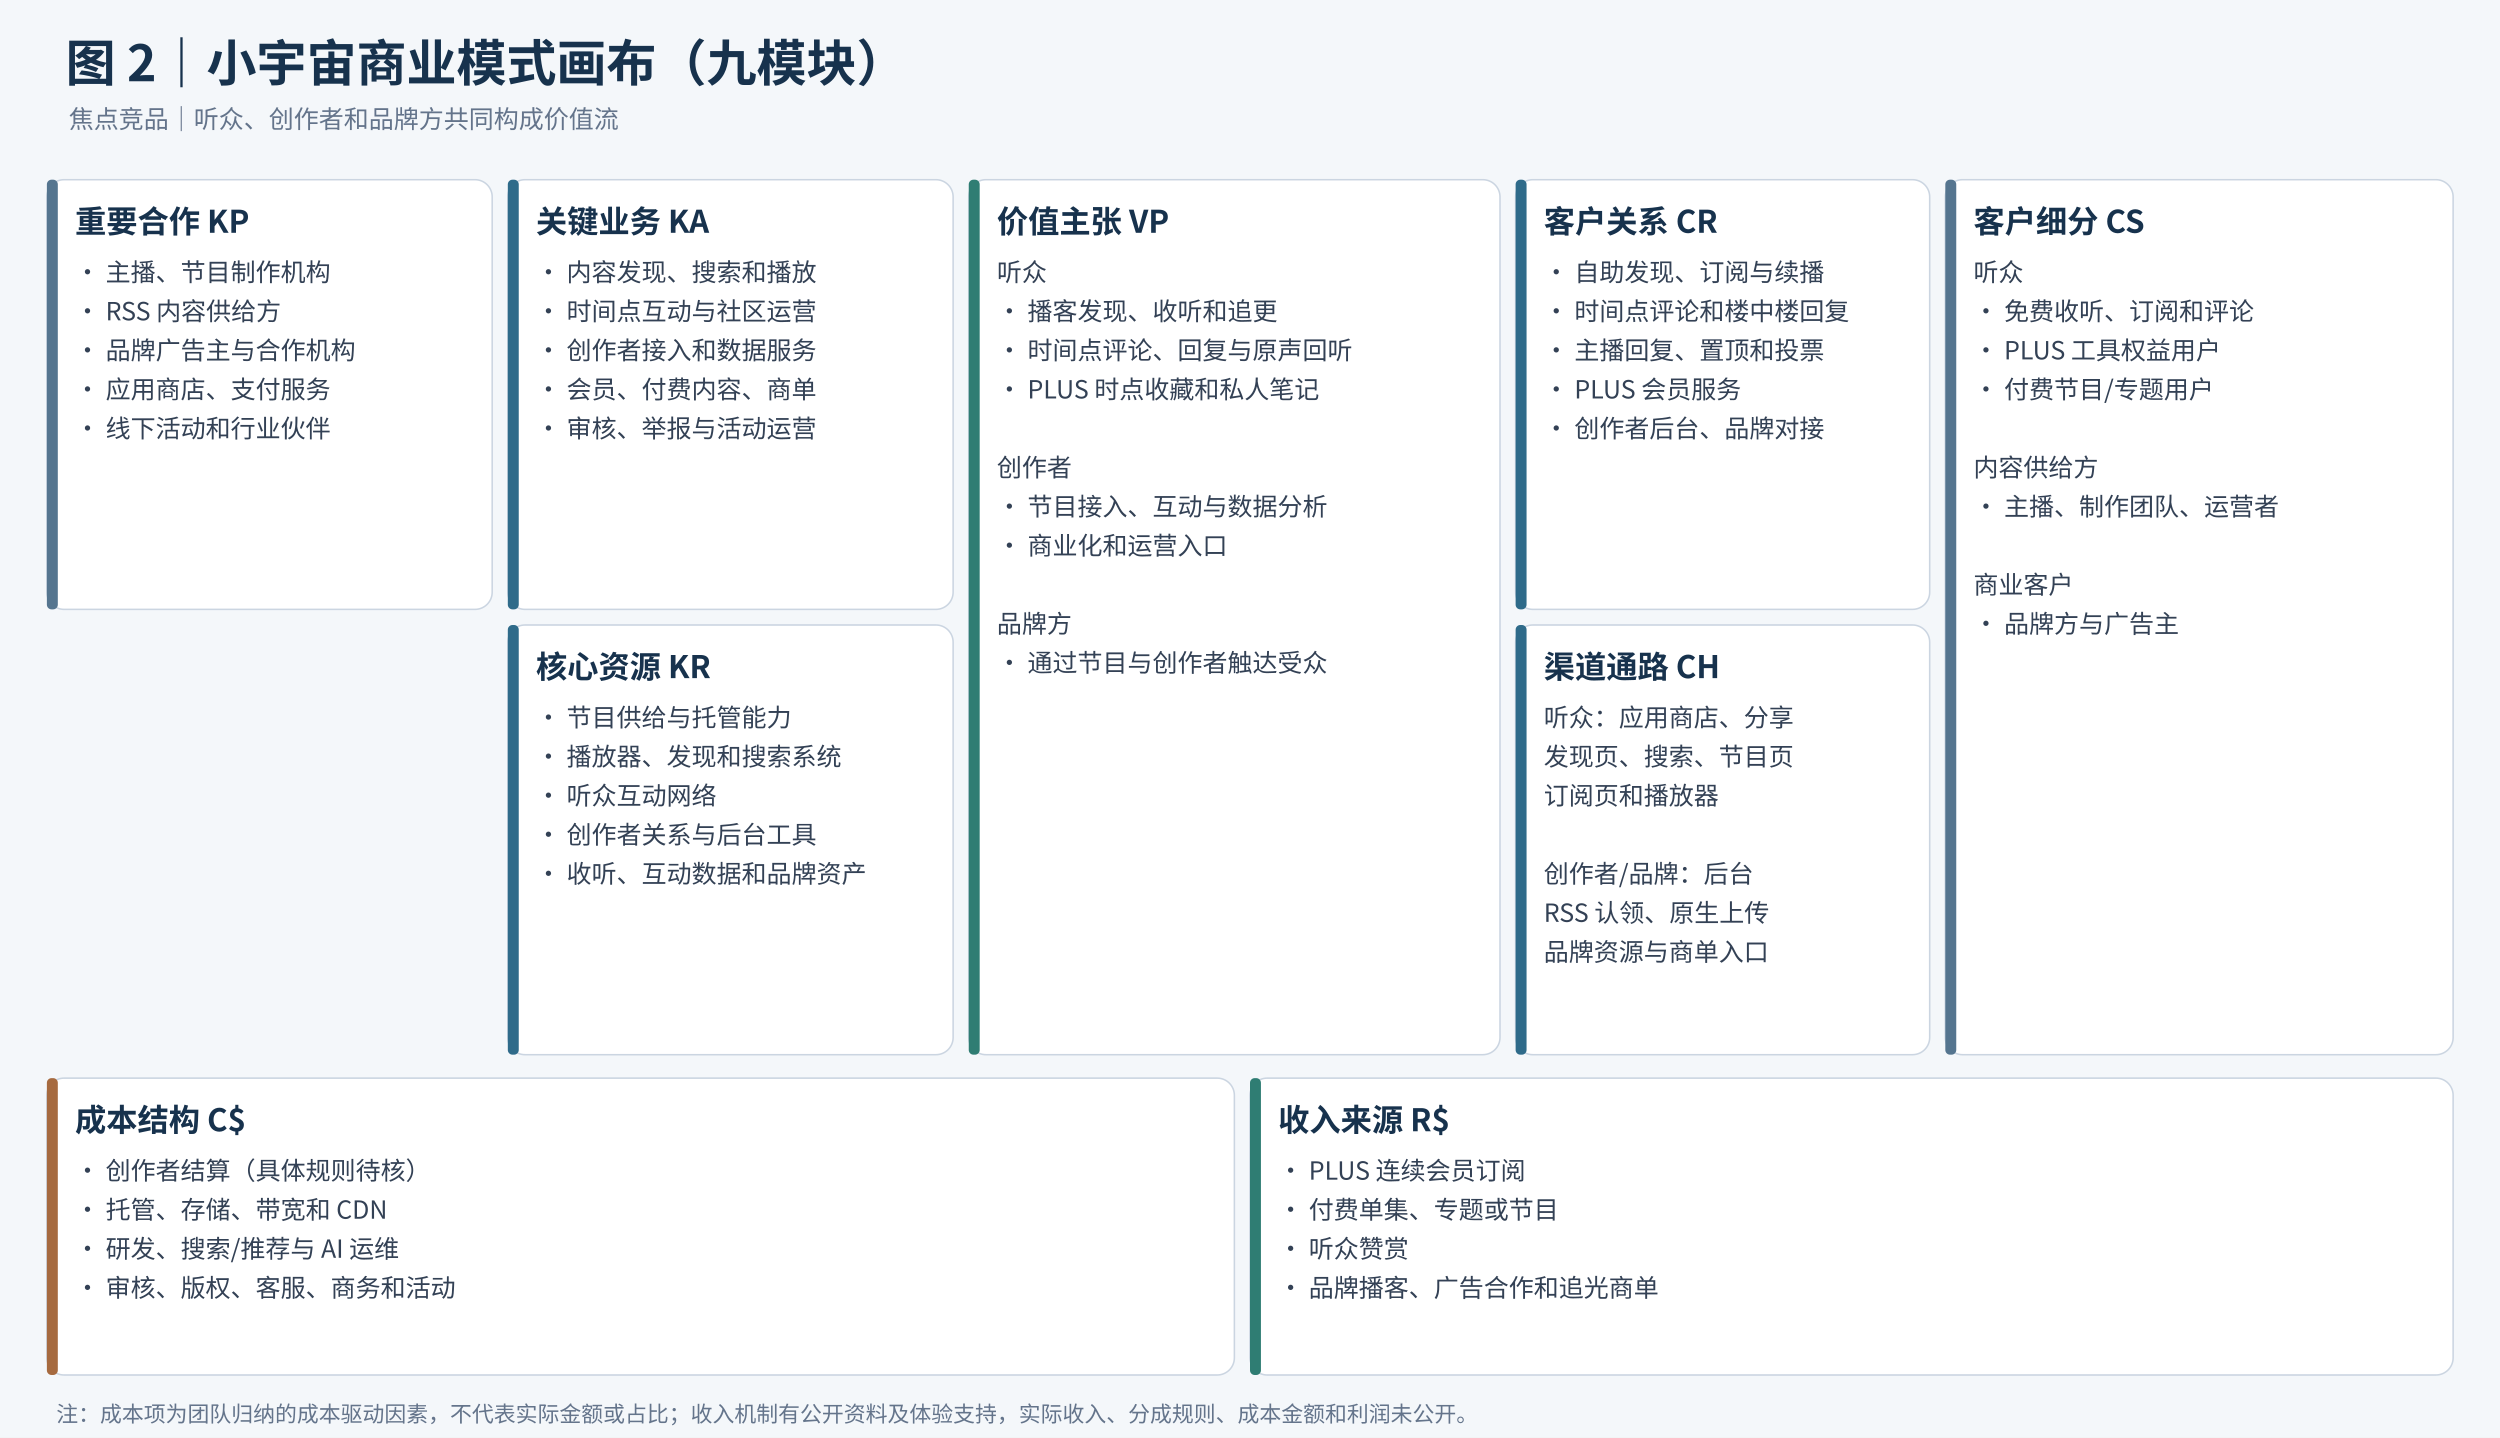
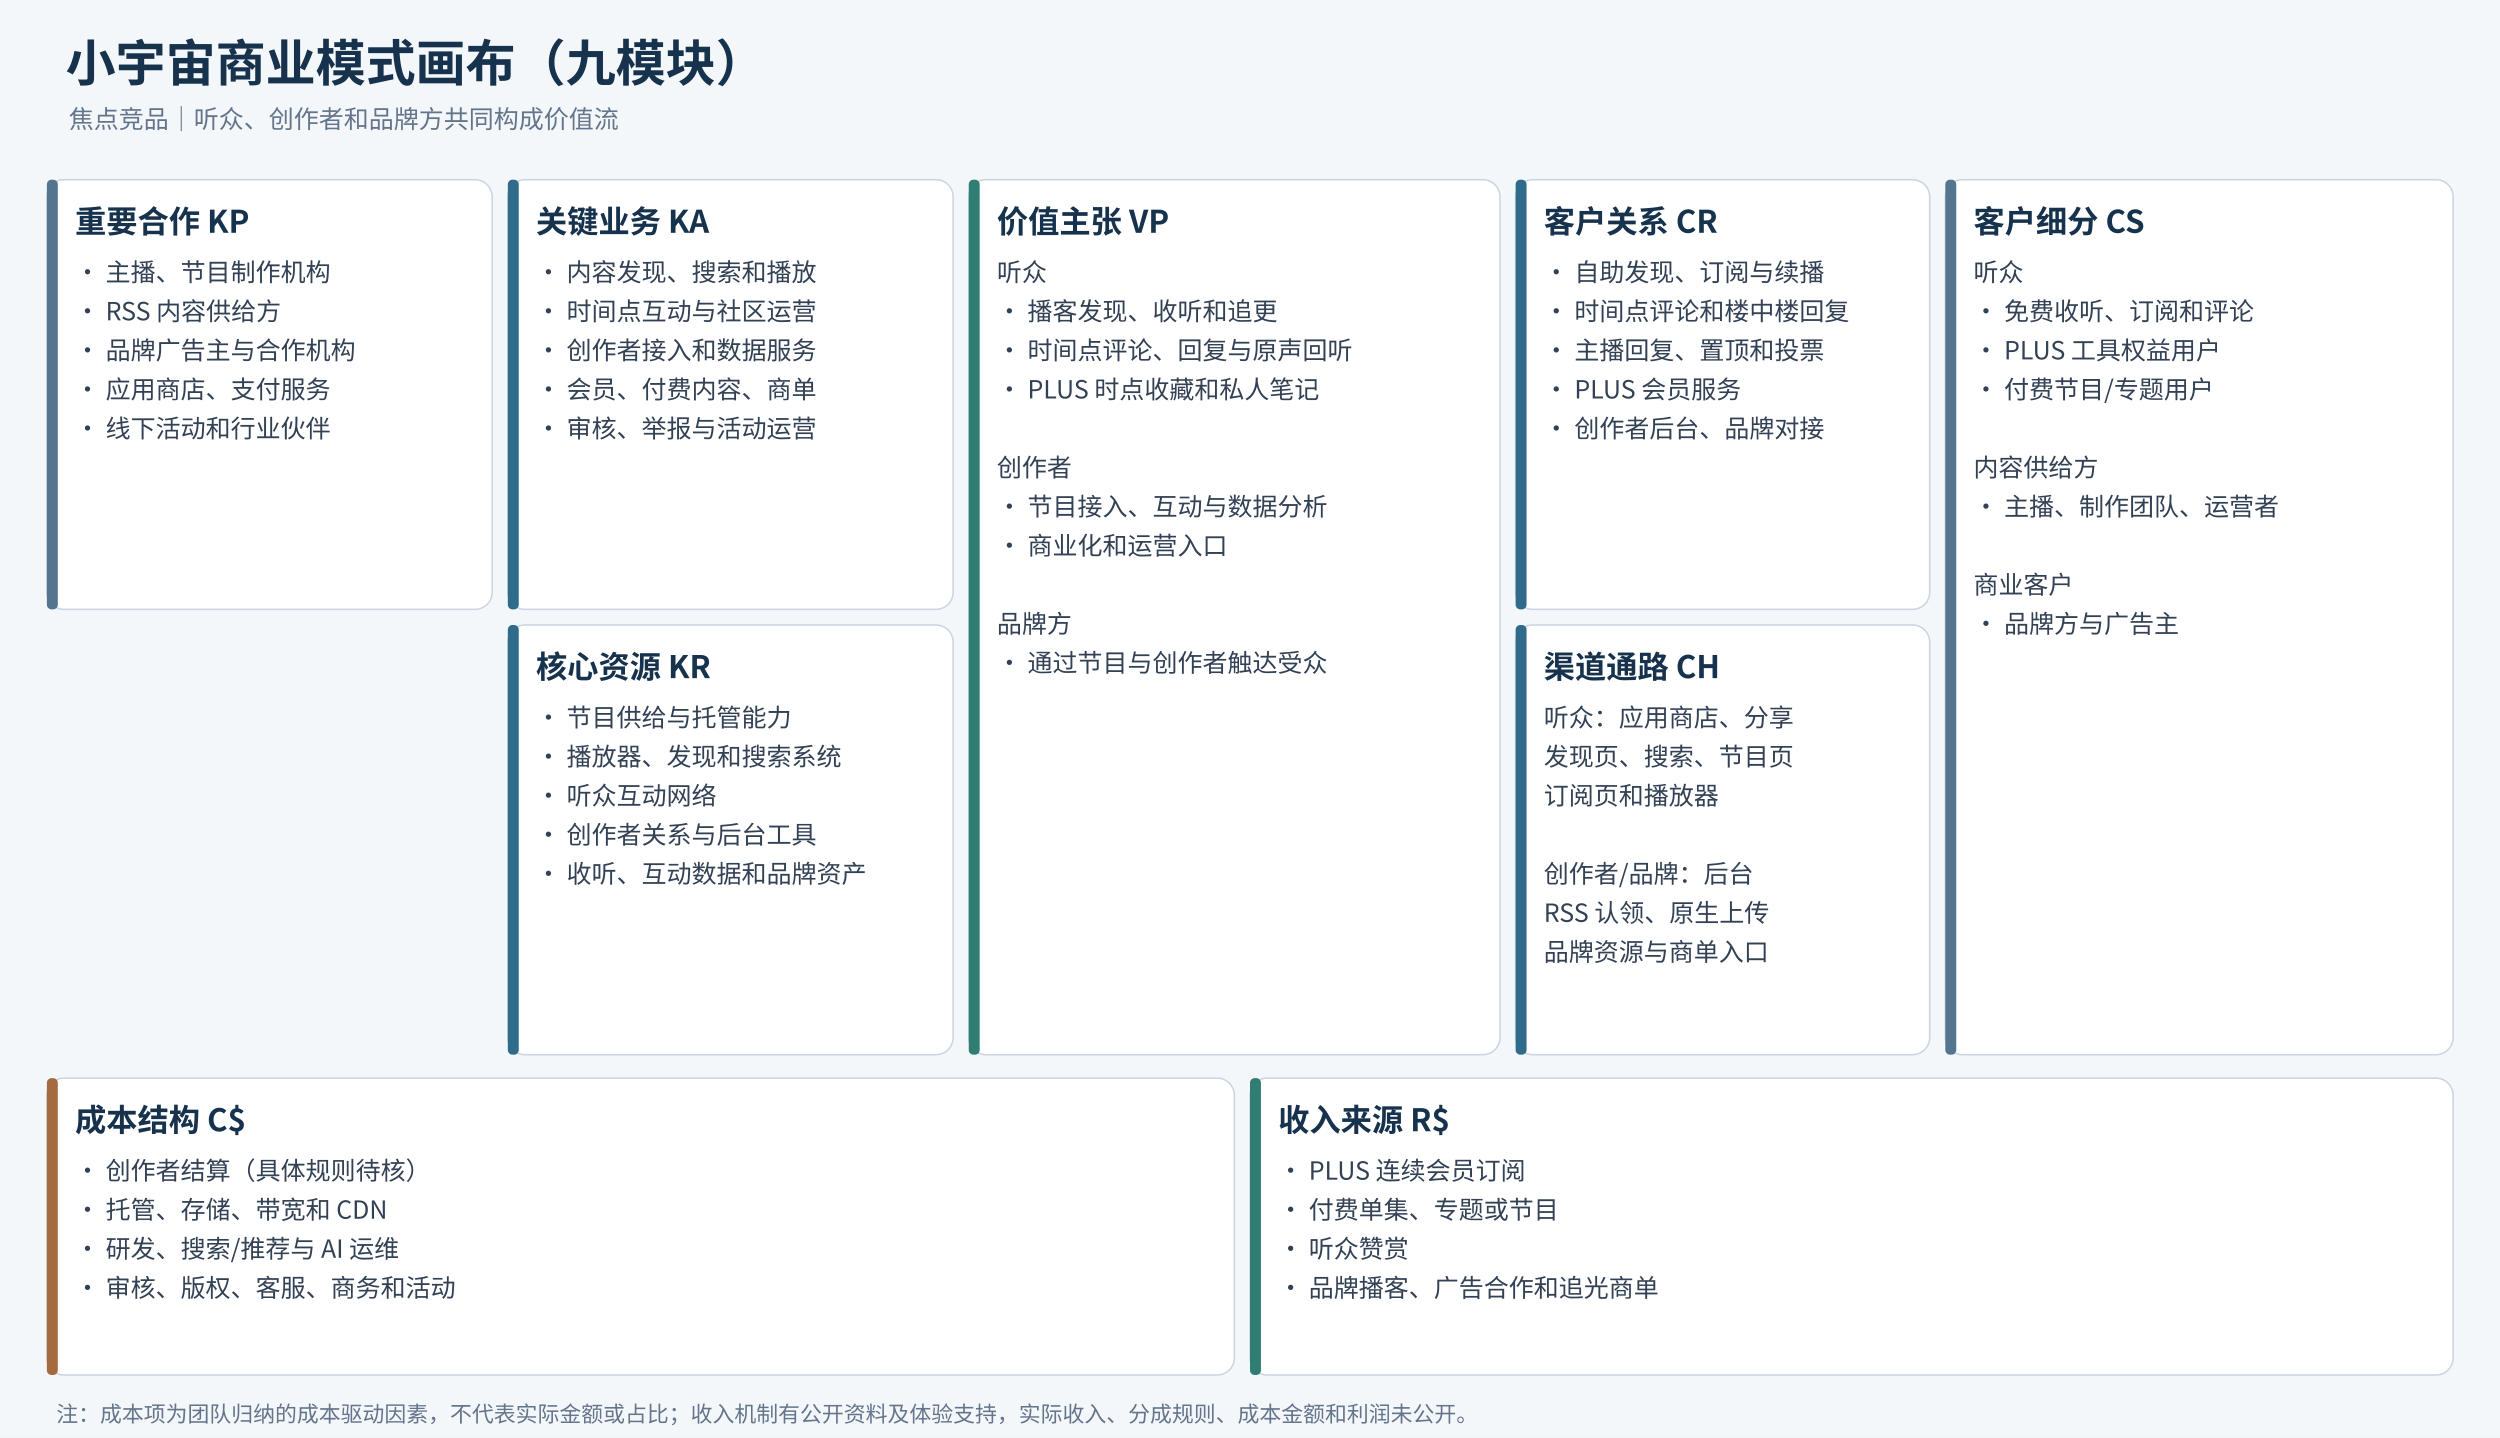
<svg xmlns="http://www.w3.org/2000/svg" width="1600" height="920" viewBox="0 0 1600 920">
  <defs>
    <style>text{font-family:"Noto Sans CJK SC","Microsoft YaHei","PingFang SC",sans-serif;fill:#26384a}.h1{font-size:32px;font-weight:700;fill:#17324d}.sub{font-size:16px;fill:#64748b}.ct{font-size:20px;font-weight:700;fill:#17324d}.bd{font-size:16px;fill:#334155}.sm{font-size:14px;fill:#64748b}</style>
  </defs>
  <rect width="100%" height="100%" fill="#f4f7fa" />
-   <text x="42" y="52" class="h1">图 2｜小宇宙商业模式画布（九模块）</text>
+   <text x="42" y="52" class="h1">小宇宙商业模式画布（九模块）</text>
  <text x="44" y="82" class="sub">焦点竞品｜听众、创作者和品牌方共同构成价值流</text>
  <rect x="30" y="115" width="285" height="275" rx="11" fill="#fff" stroke="#cbd5e1" />
  <rect x="30" y="115" width="7" height="275" rx="3" fill="#55758f" />
  <text x="48" y="149" class="ct">重要合作 KP</text>
  <text x="48" y="180" class="bd" style="font-size:16px">• 主播、节目制作机构</text>
  <text x="48" y="205" class="bd" style="font-size:16px">• RSS 内容供给方</text>
  <text x="48" y="230" class="bd" style="font-size:16px">• 品牌广告主与合作机构</text>
  <text x="48" y="255" class="bd" style="font-size:16px">• 应用商店、支付服务</text>
  <text x="48" y="280" class="bd" style="font-size:16px">• 线下活动和行业伙伴</text>
  <rect x="325" y="115" width="285" height="275" rx="11" fill="#fff" stroke="#cbd5e1" />
  <rect x="325" y="115" width="7" height="275" rx="3" fill="#2f6b8a" />
  <text x="343" y="149" class="ct">关键业务 KA</text>
  <text x="343" y="180" class="bd" style="font-size:16px">• 内容发现、搜索和播放</text>
  <text x="343" y="205" class="bd" style="font-size:16px">• 时间点互动与社区运营</text>
  <text x="343" y="230" class="bd" style="font-size:16px">• 创作者接入和数据服务</text>
  <text x="343" y="255" class="bd" style="font-size:16px">• 会员、付费内容、商单</text>
  <text x="343" y="280" class="bd" style="font-size:16px">• 审核、举报与活动运营</text>
  <rect x="325" y="400" width="285" height="275" rx="11" fill="#fff" stroke="#cbd5e1" />
  <rect x="325" y="400" width="7" height="275" rx="3" fill="#2f6b8a" />
  <text x="343" y="434" class="ct">核心资源 KR</text>
  <text x="343" y="465" class="bd" style="font-size:16px">• 节目供给与托管能力</text>
  <text x="343" y="490" class="bd" style="font-size:16px">• 播放器、发现和搜索系统</text>
  <text x="343" y="515" class="bd" style="font-size:16px">• 听众互动网络</text>
  <text x="343" y="540" class="bd" style="font-size:16px">• 创作者关系与后台工具</text>
  <text x="343" y="565" class="bd" style="font-size:16px">• 收听、互动数据和品牌资产</text>
  <rect x="620" y="115" width="340" height="560" rx="11" fill="#fff" stroke="#cbd5e1" />
  <rect x="620" y="115" width="7" height="560" rx="3" fill="#2f7d73" />
  <text x="638" y="149" class="ct">价值主张 VP</text>
  <text x="638" y="180" class="bd" style="font-size:16px">听众</text>
  <text x="638" y="205" class="bd" style="font-size:16px">• 播客发现、收听和追更</text>
  <text x="638" y="230" class="bd" style="font-size:16px">• 时间点评论、回复与原声回听</text>
  <text x="638" y="255" class="bd" style="font-size:16px">• PLUS 时点收藏和私人笔记</text>
  <text x="638" y="280" class="bd" style="font-size:16px" />
  <text x="638" y="305" class="bd" style="font-size:16px">创作者</text>
  <text x="638" y="330" class="bd" style="font-size:16px">• 节目接入、互动与数据分析</text>
  <text x="638" y="355" class="bd" style="font-size:16px">• 商业化和运营入口</text>
  <text x="638" y="380" class="bd" style="font-size:16px" />
  <text x="638" y="405" class="bd" style="font-size:16px">品牌方</text>
  <text x="638" y="430" class="bd" style="font-size:16px">• 通过节目与创作者触达受众</text>
  <rect x="970" y="115" width="265" height="275" rx="11" fill="#fff" stroke="#cbd5e1" />
  <rect x="970" y="115" width="7" height="275" rx="3" fill="#2f6b8a" />
  <text x="988" y="149" class="ct">客户关系 CR</text>
  <text x="988" y="180" class="bd" style="font-size:16px">• 自助发现、订阅与续播</text>
  <text x="988" y="205" class="bd" style="font-size:16px">• 时间点评论和楼中楼回复</text>
  <text x="988" y="230" class="bd" style="font-size:16px">• 主播回复、置顶和投票</text>
  <text x="988" y="255" class="bd" style="font-size:16px">• PLUS 会员服务</text>
  <text x="988" y="280" class="bd" style="font-size:16px">• 创作者后台、品牌对接</text>
  <rect x="970" y="400" width="265" height="275" rx="11" fill="#fff" stroke="#cbd5e1" />
  <rect x="970" y="400" width="7" height="275" rx="3" fill="#2f6b8a" />
  <text x="988" y="434" class="ct">渠道通路 CH</text>
  <text x="988" y="465" class="bd" style="font-size:16px">听众：应用商店、分享</text>
  <text x="988" y="490" class="bd" style="font-size:16px">发现页、搜索、节目页</text>
  <text x="988" y="515" class="bd" style="font-size:16px">订阅页和播放器</text>
  <text x="988" y="540" class="bd" style="font-size:16px" />
  <text x="988" y="565" class="bd" style="font-size:16px">创作者/品牌：后台</text>
  <text x="988" y="590" class="bd" style="font-size:16px">RSS 认领、原生上传</text>
  <text x="988" y="615" class="bd" style="font-size:16px">品牌资源与商单入口</text>
  <rect x="1245" y="115" width="325" height="560" rx="11" fill="#fff" stroke="#cbd5e1" />
  <rect x="1245" y="115" width="7" height="560" rx="3" fill="#55758f" />
  <text x="1263" y="149" class="ct">客户细分 CS</text>
  <text x="1263" y="180" class="bd" style="font-size:16px">听众</text>
  <text x="1263" y="205" class="bd" style="font-size:16px">• 免费收听、订阅和评论</text>
  <text x="1263" y="230" class="bd" style="font-size:16px">• PLUS 工具权益用户</text>
  <text x="1263" y="255" class="bd" style="font-size:16px">• 付费节目/专题用户</text>
  <text x="1263" y="280" class="bd" style="font-size:16px" />
  <text x="1263" y="305" class="bd" style="font-size:16px">内容供给方</text>
  <text x="1263" y="330" class="bd" style="font-size:16px">• 主播、制作团队、运营者</text>
  <text x="1263" y="355" class="bd" style="font-size:16px" />
  <text x="1263" y="380" class="bd" style="font-size:16px">商业客户</text>
  <text x="1263" y="405" class="bd" style="font-size:16px">• 品牌方与广告主</text>
  <rect x="30" y="690" width="760" height="190" rx="11" fill="#fff" stroke="#cbd5e1" />
  <rect x="30" y="690" width="7" height="190" rx="3" fill="#a66a3f" />
  <text x="48" y="724" class="ct">成本结构 C$</text>
  <text x="48" y="755" class="bd" style="font-size:16px">• 创作者结算（具体规则待核）</text>
  <text x="48" y="780" class="bd" style="font-size:16px">• 托管、存储、带宽和 CDN</text>
  <text x="48" y="805" class="bd" style="font-size:16px">• 研发、搜索/推荐与 AI 运维</text>
  <text x="48" y="830" class="bd" style="font-size:16px">• 审核、版权、客服、商务和活动</text>
  <rect x="800" y="690" width="770" height="190" rx="11" fill="#fff" stroke="#cbd5e1" />
  <rect x="800" y="690" width="7" height="190" rx="3" fill="#2f7d73" />
  <text x="818" y="724" class="ct">收入来源 R$</text>
  <text x="818" y="755" class="bd" style="font-size:16px">• PLUS 连续会员订阅</text>
  <text x="818" y="780" class="bd" style="font-size:16px">• 付费单集、专题或节目</text>
  <text x="818" y="805" class="bd" style="font-size:16px">• 听众赞赏</text>
  <text x="818" y="830" class="bd" style="font-size:16px">• 品牌播客、广告合作和追光商单</text>
  <text x="36" y="910" class="sm">注：成本项为团队归纳的成本驱动因素，不代表实际金额或占比；收入机制有公开资料及体验支持，实际收入、分成规则、成本金额和利润未公开。</text>
</svg>
